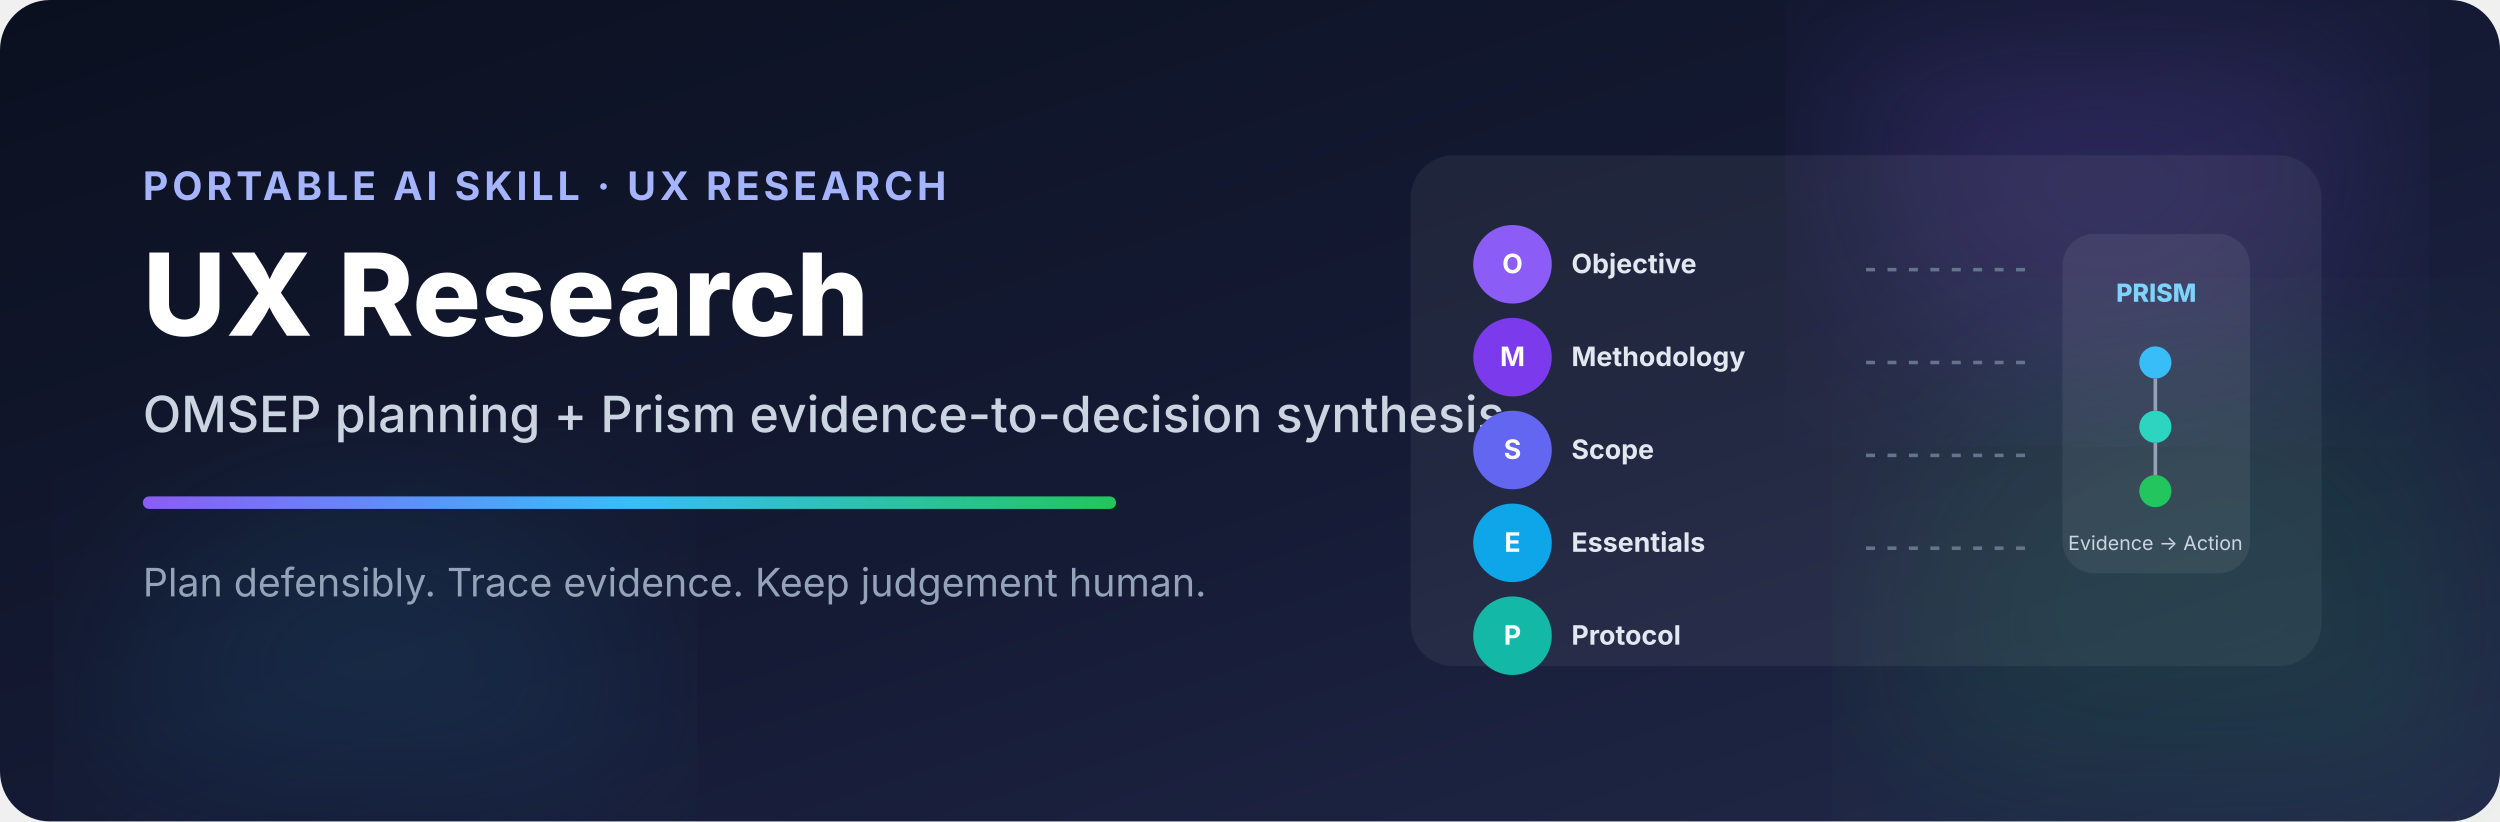
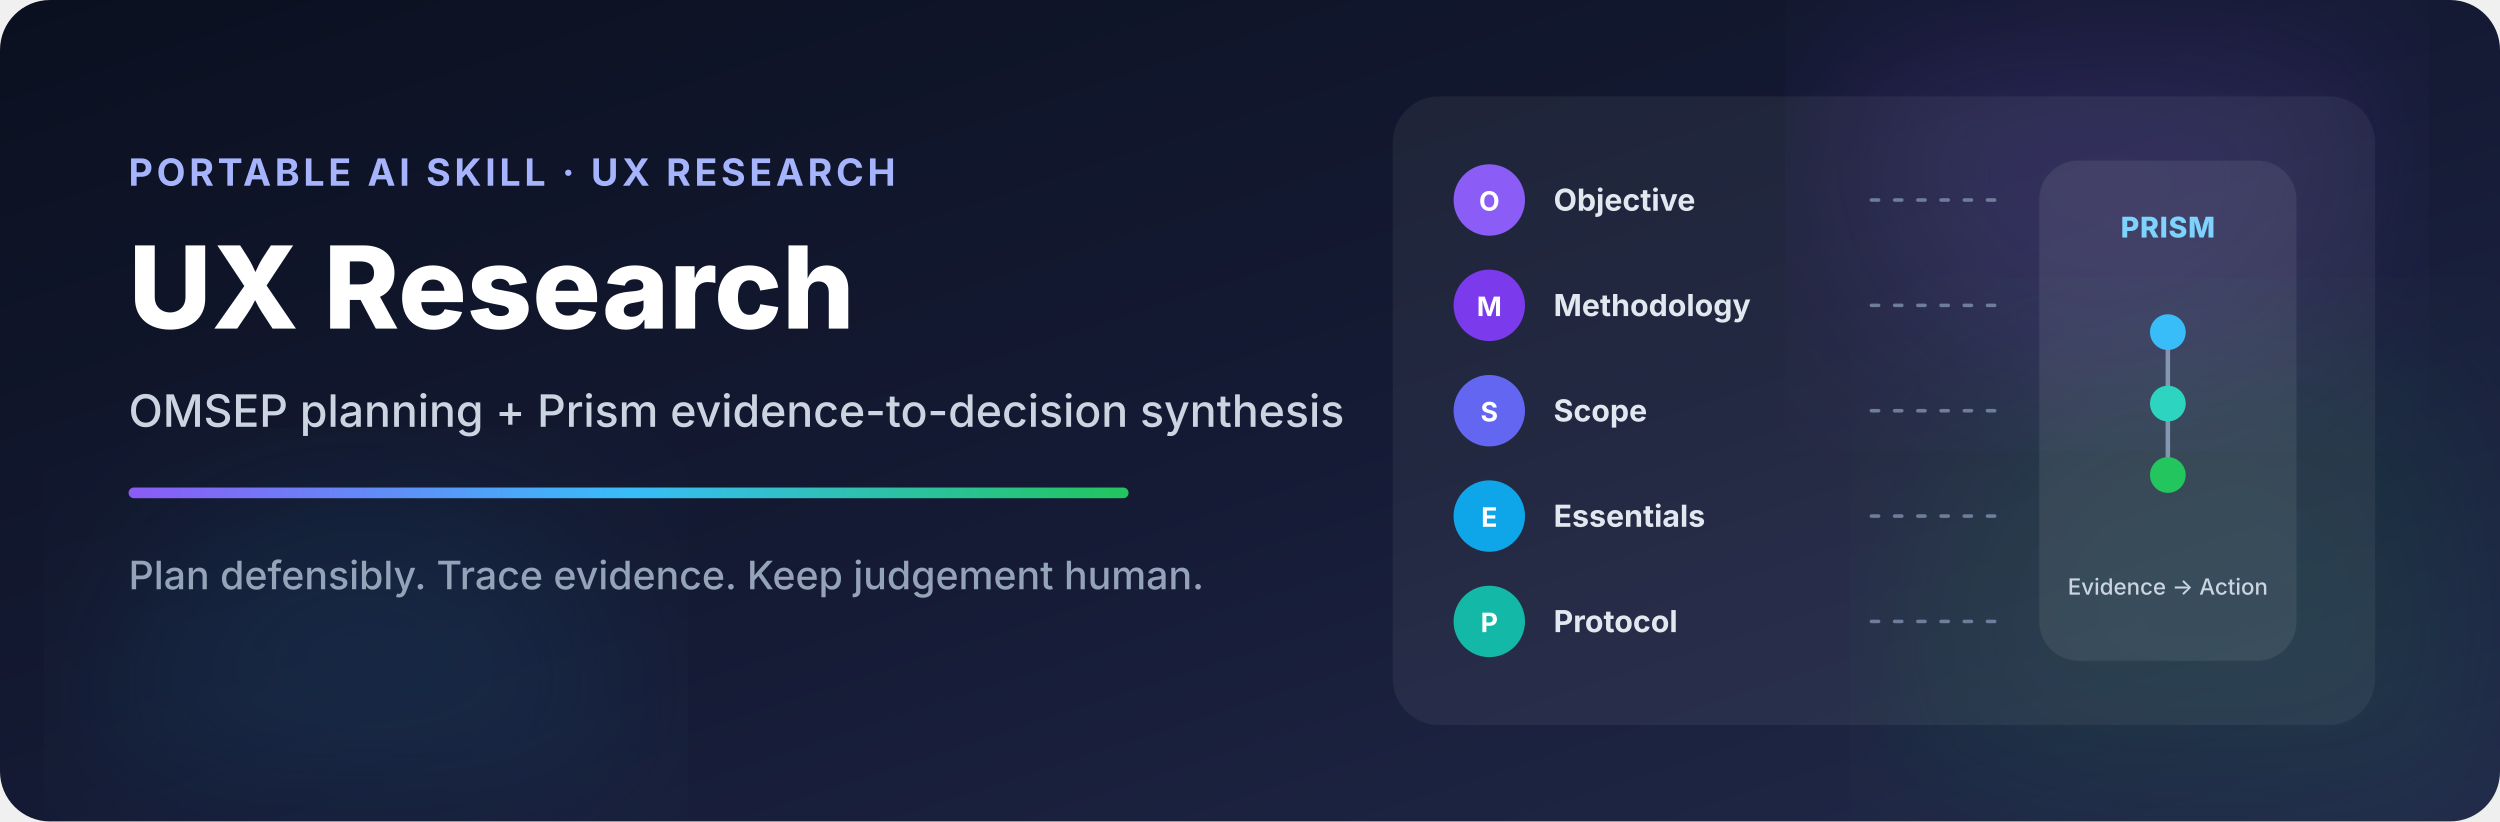
<svg xmlns="http://www.w3.org/2000/svg" width="1400" height="460" viewBox="0 0 1400 460" role="img" aria-labelledby="title desc">
  <defs>
    <linearGradient id="bg" x1="0" y1="0" x2="1" y2="1">
      <stop offset="0" stop-color="#0B1020" />
-       <stop offset="0.55" stop-color="#151B35" />
+       <stop offset="0.54" stop-color="#151B35" />
      <stop offset="1" stop-color="#222A4A" />
    </linearGradient>
    <linearGradient id="accent" x1="0" y1="0" x2="1" y2="0">
      <stop offset="0" stop-color="#8B5CF6" />
      <stop offset="0.5" stop-color="#38BDF8" />
      <stop offset="1" stop-color="#22C55E" />
    </linearGradient>
    <filter id="blur">
      <feGaussianBlur stdDeviation="55" />
    </filter>
  </defs>
  <rect width="1400" height="460" rx="28" fill="url(#bg)" />
-   <circle cx="1180" cy="70" r="150" fill="#8B5CF6" opacity="0.18" filter="url(#blur)" />
-   <circle cx="1230" cy="360" r="170" fill="#22C55E" opacity="0.12" filter="url(#blur)" />
-   <circle cx="210" cy="420" r="150" fill="#38BDF8" opacity="0.10" filter="url(#blur)" />
-   <g font-family="Inter, ui-sans-serif, system-ui, -apple-system, BlinkMacSystemFont, Segoe UI, sans-serif">
-     <text x="80" y="112" fill="#A5B4FC" font-size="22" font-weight="700" letter-spacing="2.2">PORTABLE AI SKILL · UX RESEARCH</text>
-     <text x="80" y="188" fill="#FFFFFF" font-size="64" font-weight="800">UX Research</text>
-     <text x="80" y="242" fill="#CBD5E1" font-size="28" font-weight="500">OMSEP planning + Prism evidence-to-decision synthesis</text>
-     <rect x="80" y="278" width="545" height="7" rx="3.5" fill="url(#accent)" />
-     <text x="80" y="334" fill="#94A3B8" font-size="22">Plan defensibly. Trace evidence. Keep judgement human.</text>
-   </g>
-   <g transform="translate(790 87)" font-family="Inter, ui-sans-serif, system-ui, sans-serif">
-     <rect x="0" y="0" width="510" height="286" rx="24" fill="#FFFFFF" opacity="0.055" stroke="#FFFFFF" stroke-opacity="0.12" />
-     <g font-size="15" font-weight="700">
-       <g transform="translate(35 39)">
-         <circle cx="22" cy="22" r="22" fill="#8B5CF6" />
-         <text x="22" y="27" text-anchor="middle" fill="#fff">O</text>
-         <text x="55" y="27" fill="#E2E8F0">Objective</text>
+   <circle cx="1180" cy="72" r="150" fill="#8B5CF6" opacity="0.16" filter="url(#blur)" />
+   <circle cx="1240" cy="360" r="170" fill="#22C55E" opacity="0.10" filter="url(#blur)" />
+   <circle cx="205" cy="420" r="150" fill="#38BDF8" opacity="0.09" filter="url(#blur)" />
+   <g font-family="Inter, ui-sans-serif, system-ui, -apple-system, BlinkMacSystemFont, 'Segoe UI', sans-serif">
+     <text x="72" y="104" fill="#A5B4FC" font-size="21" font-weight="700" letter-spacing="2.1">PORTABLE AI SKILL · UX RESEARCH</text>
+     <text x="72" y="184" fill="#FFFFFF" font-size="64" font-weight="800">UX Research</text>
+     <text x="72" y="239" fill="#CBD5E1" font-size="25" font-weight="500">OMSEP planning + Prism evidence-to-decision synthesis</text>
+     <rect x="72" y="273" width="560" height="6" rx="3" fill="url(#accent)" />
+     <text x="72" y="330" fill="#94A3B8" font-size="22" font-weight="500">Plan defensibly. Trace evidence. Keep judgement human.</text>
+     <g>
+       <rect x="780" y="54" width="550" height="352" rx="26" fill="#FFFFFF" opacity="0.055" stroke="#FFFFFF" stroke-opacity="0.12" />
+       <g font-size="17" font-weight="700">
+         <circle cx="834" cy="112" r="20" fill="#8B5CF6" />
+         <text x="834" y="118" text-anchor="middle" fill="#FFFFFF" font-size="15">O</text>
+         <text x="870" y="118" fill="#E2E8F0">Objective</text>
+         <circle cx="834" cy="171" r="20" fill="#7C3AED" />
+         <text x="834" y="177" text-anchor="middle" fill="#FFFFFF" font-size="15">M</text>
+         <text x="870" y="177" fill="#E2E8F0">Methodology</text>
+         <circle cx="834" cy="230" r="20" fill="#6366F1" />
+         <text x="834" y="236" text-anchor="middle" fill="#FFFFFF" font-size="15">S</text>
+         <text x="870" y="236" fill="#E2E8F0">Scope</text>
+         <circle cx="834" cy="289" r="20" fill="#0EA5E9" />
+         <text x="834" y="295" text-anchor="middle" fill="#FFFFFF" font-size="15">E</text>
+         <text x="870" y="295" fill="#E2E8F0">Essentials</text>
+         <circle cx="834" cy="348" r="20" fill="#14B8A6" />
+         <text x="834" y="354" text-anchor="middle" fill="#FFFFFF" font-size="15">P</text>
+         <text x="870" y="354" fill="#E2E8F0">Protocol</text>
      </g>
-       <g transform="translate(35 91)">
-         <circle cx="22" cy="22" r="22" fill="#7C3AED" />
-         <text x="22" y="27" text-anchor="middle" fill="#fff">M</text>
-         <text x="55" y="27" fill="#E2E8F0">Methodology</text>
+       <g stroke="#72819E" stroke-width="2" stroke-linecap="round" stroke-dasharray="4 9" opacity="0.95">
+         <path d="M1048 112 H1120" />
+         <path d="M1048 171 H1120" />
+         <path d="M1048 230 H1120" />
+         <path d="M1048 289 H1120" />
+         <path d="M1048 348 H1120" />
      </g>
-       <g transform="translate(35 143)">
-         <circle cx="22" cy="22" r="22" fill="#6366F1" />
-         <text x="22" y="27" text-anchor="middle" fill="#fff">S</text>
-         <text x="55" y="27" fill="#E2E8F0">Scope</text>
+       <g>
+         <rect x="1142" y="90" width="144" height="280" rx="22" fill="#FFFFFF" opacity="0.075" stroke="#FFFFFF" stroke-opacity="0.11" />
+         <text x="1214" y="133" text-anchor="middle" fill="#7DD3FC" font-size="16" font-weight="800" letter-spacing="0.4">PRISM</text>
+         <path d="M1214 186 V267" stroke="#93A4C0" stroke-width="2.5" opacity="0.85" />
+         <circle cx="1214" cy="186" r="10" fill="#38BDF8" />
+         <circle cx="1214" cy="226" r="10" fill="#2DD4BF" />
+         <circle cx="1214" cy="266" r="10" fill="#22C55E" />
+         <text x="1214" y="333" text-anchor="middle" fill="#CBD5E1" font-size="12.5" font-weight="500">Evidence → Action</text>
      </g>
-       <g transform="translate(35 195)">
-         <circle cx="22" cy="22" r="22" fill="#0EA5E9" />
-         <text x="22" y="27" text-anchor="middle" fill="#fff">E</text>
-         <text x="55" y="27" fill="#E2E8F0">Essentials</text>
-       </g>
-       <g transform="translate(35 247)">
-         <circle cx="22" cy="22" r="22" fill="#14B8A6" />
-         <text x="22" y="27" text-anchor="middle" fill="#fff">P</text>
-         <text x="55" y="27" fill="#E2E8F0">Protocol</text>
-       </g>
-     </g>
-     <path d="M255 64 C315 64 315 64 350 64 M255 116 C315 116 315 116 350 116 M255 168 C315 168 315 168 350 168 M255 220 C315 220 315 220 350 220" fill="none" stroke="#64748B" stroke-width="2" stroke-dasharray="5 7" />
-     <g transform="translate(365 44)">
-       <rect width="105" height="190" rx="18" fill="#FFFFFF" opacity="0.07" stroke="#FFFFFF" stroke-opacity="0.12" />
-       <text x="52.5" y="38" text-anchor="middle" fill="#7DD3FC" font-size="14" font-weight="800">PRISM</text>
-       <circle cx="52" cy="72" r="9" fill="#38BDF8" />
-       <circle cx="52" cy="108" r="9" fill="#2DD4BF" />
-       <circle cx="52" cy="144" r="9" fill="#22C55E" />
-       <path d="M52 81 V99 M52 117 V135" stroke="#94A3B8" stroke-width="2" />
-       <text x="52" y="177" text-anchor="middle" fill="#CBD5E1" font-size="11">Evidence → Action</text>
    </g>
  </g>
</svg>
